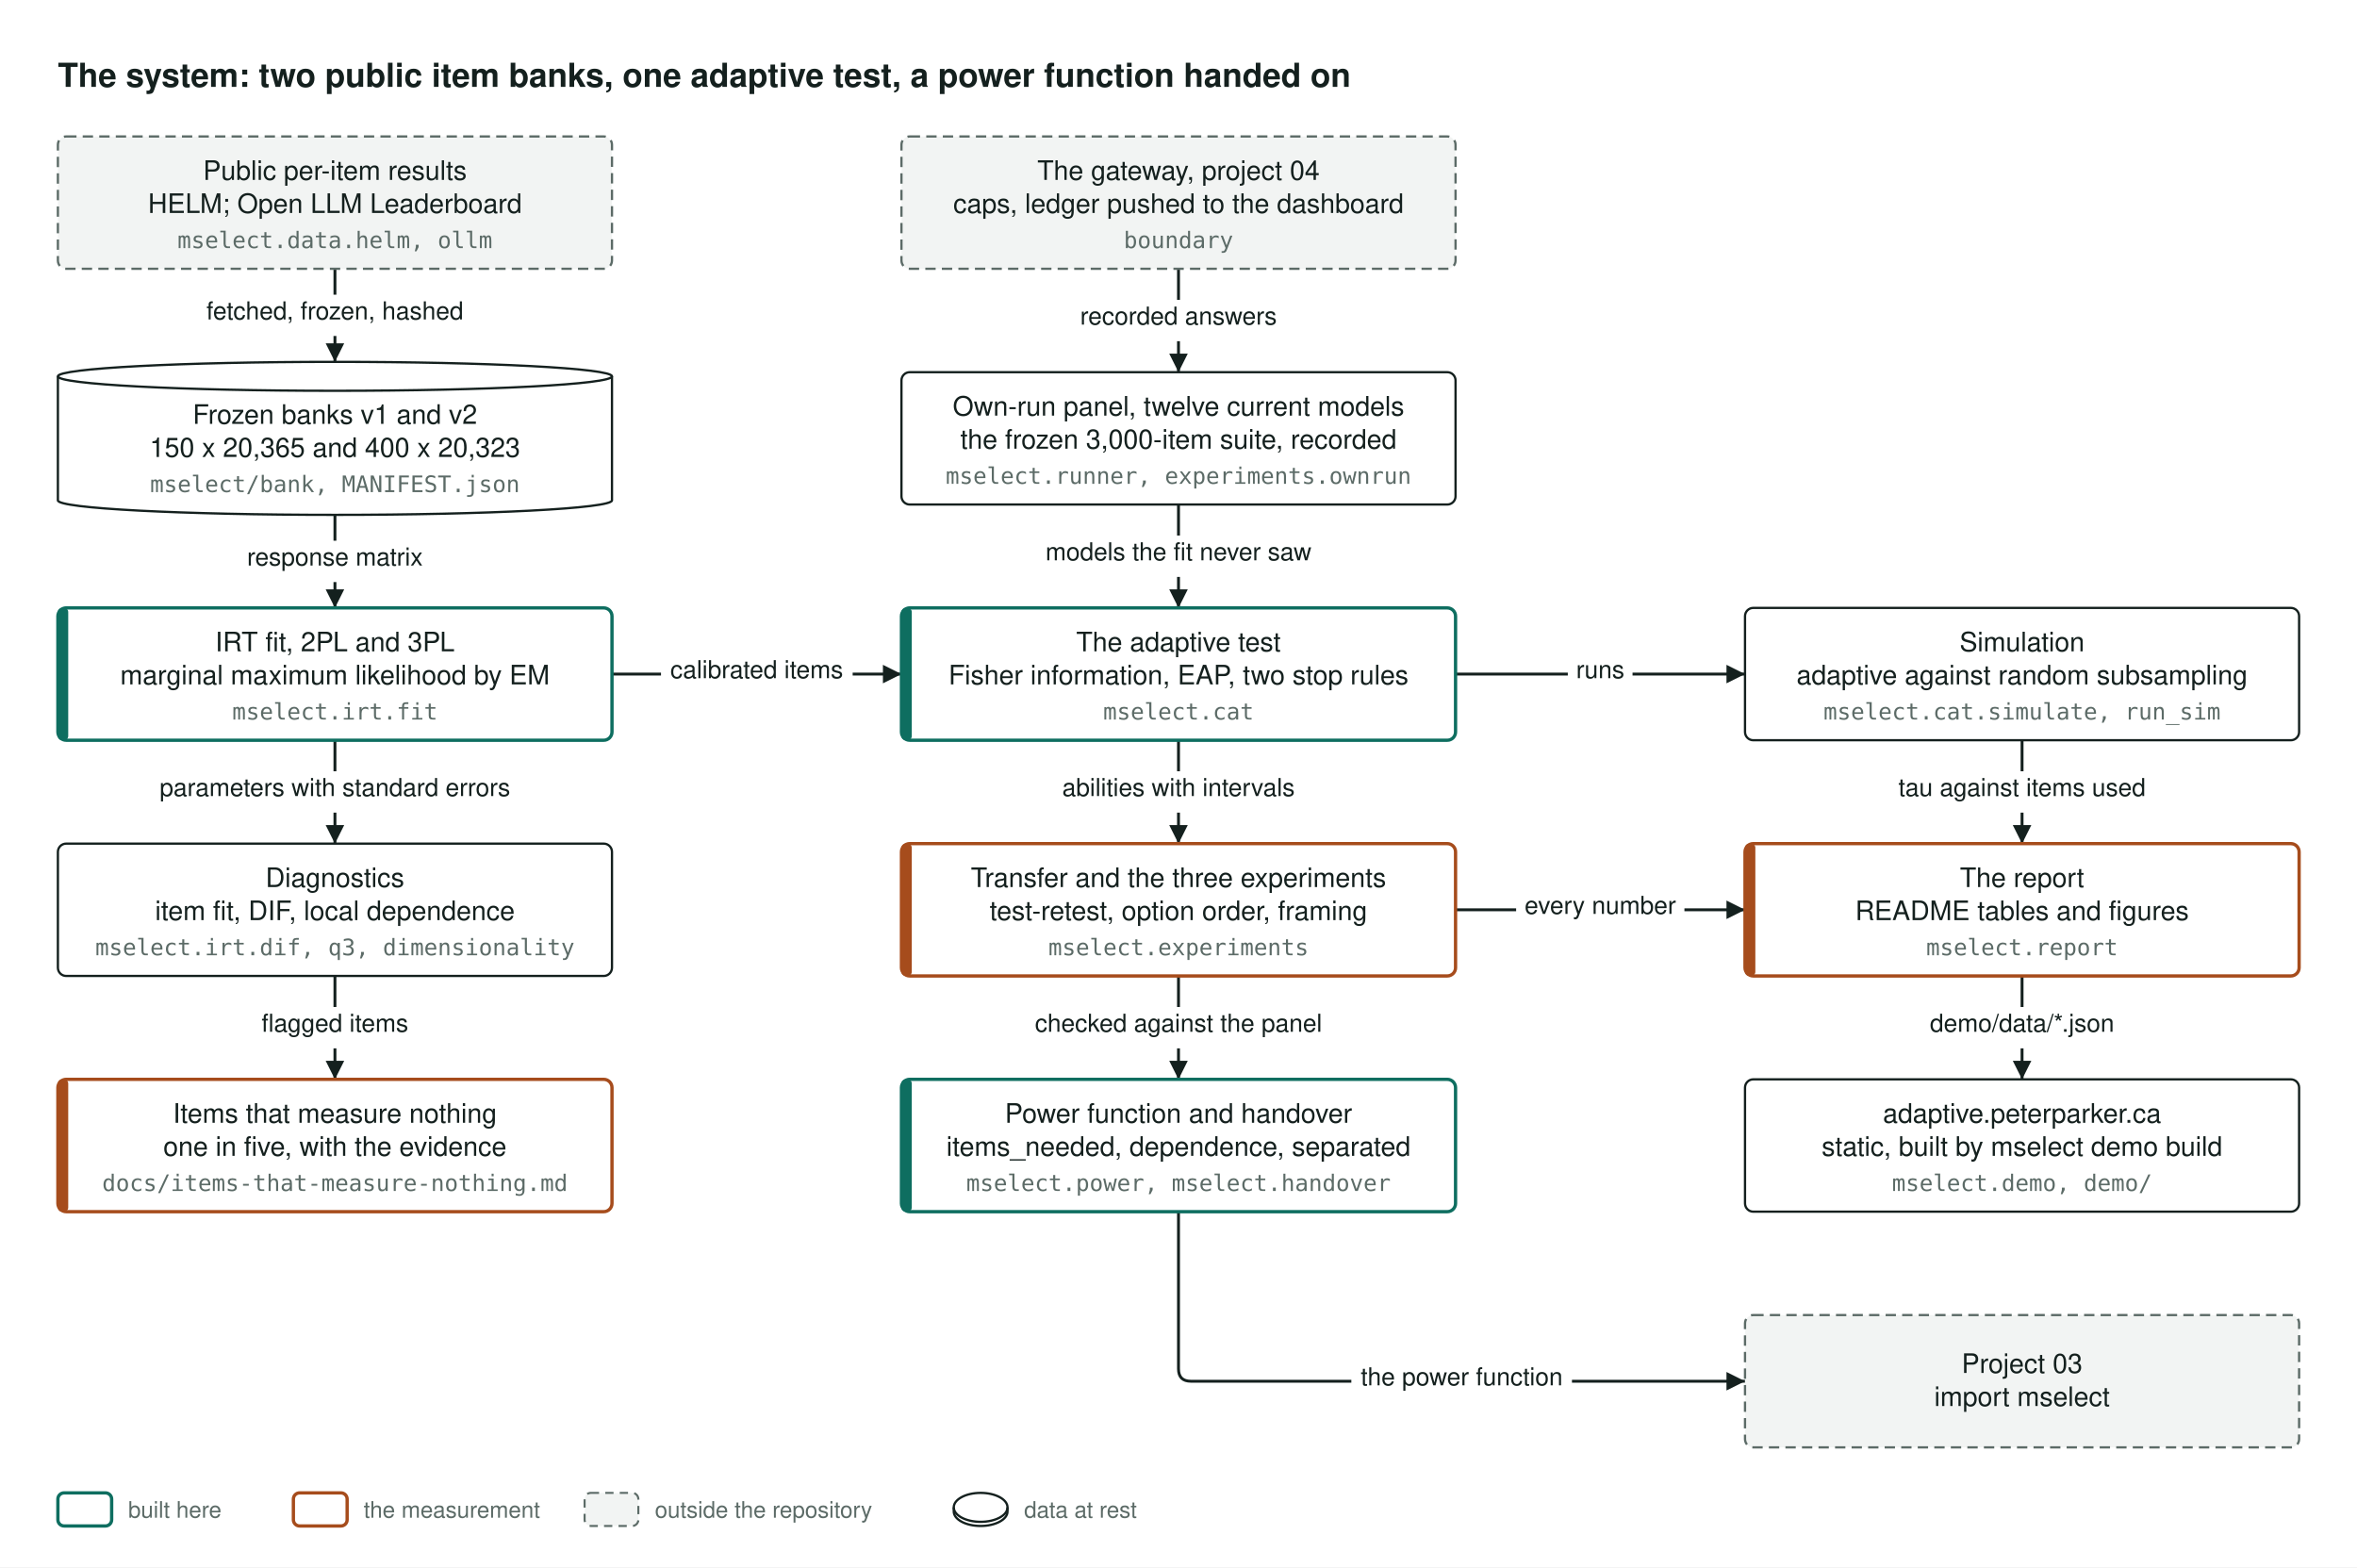
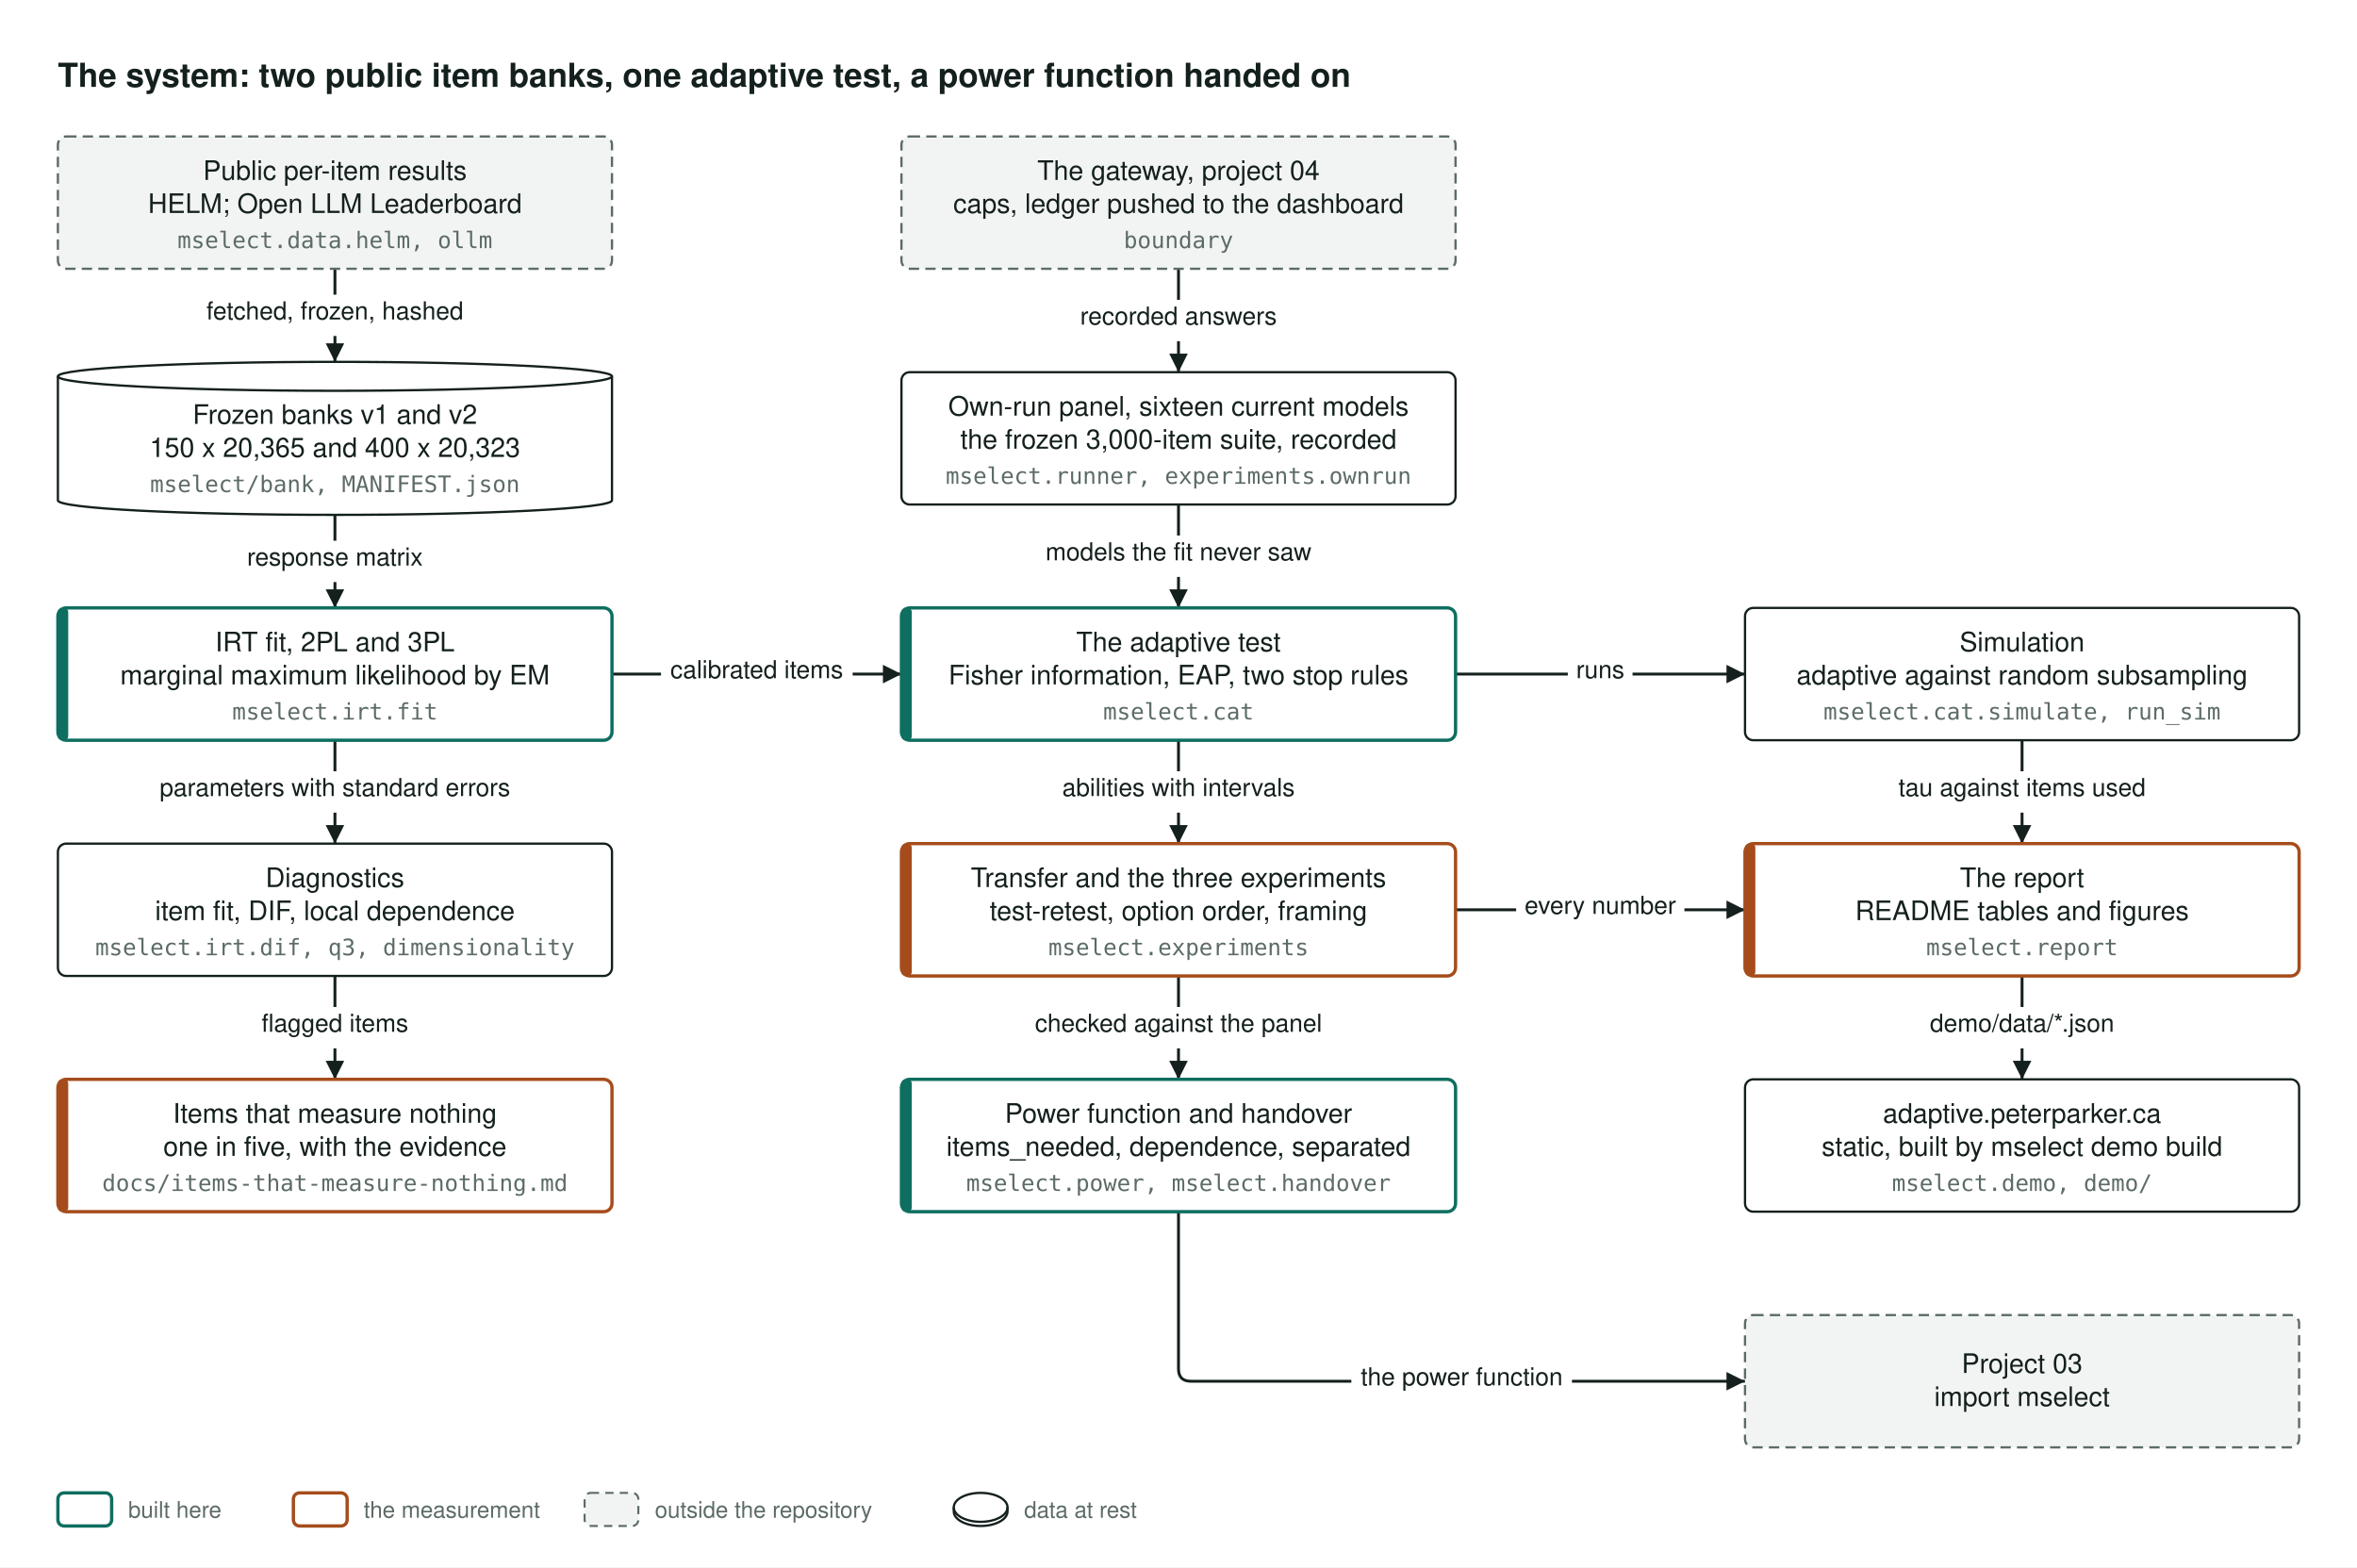
- <svg xmlns="http://www.w3.org/2000/svg" width="1140" height="758" viewBox="0 0 1140 758" role="img" aria-label="Public per-item results are frozen into two banks and fitted by item response theory; the diagnostics name the items that measure nothing; the adaptive test runs against twelve current models' recorded answers and against simulation; the report and the demo are written from the same artefacts, and the power function is what project 03 imports." font-family="'Segoe UI', 'Helvetica Neue', Helvetica, Arial, sans-serif">
+ <svg xmlns="http://www.w3.org/2000/svg" width="1140" height="758" viewBox="0 0 1140 758" role="img" aria-label="Public per-item results are frozen into two banks and fitted by item response theory; the diagnostics name the items that measure nothing; the adaptive test runs against sixteen current models' recorded answers and against simulation; the report and the demo are written from the same artefacts, and the power function is what project 03 imports." font-family="'Segoe UI', 'Helvetica Neue', Helvetica, Arial, sans-serif">
  <defs>
    <marker id="arrow" viewBox="0 0 10 10" refX="9" refY="5" markerWidth="8" markerHeight="8" orient="auto-start-reverse">
      <path d="M 1 1 L 9 5 L 1 9 z" fill="#14201E" />
    </marker>
    <marker id="arrow-accent" viewBox="0 0 10 10" refX="9" refY="5" markerWidth="8" markerHeight="8" orient="auto-start-reverse">
      <path d="M 1 1 L 9 5 L 1 9 z" fill="#0E6E60" />
    </marker>
    <marker id="arrow-signal" viewBox="0 0 10 10" refX="9" refY="5" markerWidth="8" markerHeight="8" orient="auto-start-reverse">
      <path d="M 1 1 L 9 5 L 1 9 z" fill="#A64C1C" />
    </marker>
    <marker id="arrow-muted" viewBox="0 0 10 10" refX="9" refY="5" markerWidth="8" markerHeight="8" orient="auto-start-reverse">
      <path d="M 1 1 L 9 5 L 1 9 z" fill="#5C6B67" />
    </marker>
  </defs>
  <rect width="1140" height="758" fill="#FFFFFF" />
  <text x="28" y="42" font-size="16" font-weight="700" fill="#14201E">The system: two public item banks, one adaptive test, a power function handed on</text>
  <path d="M 162.0 130.0 L 162.0 175.0" fill="none" stroke="#14201E" stroke-width="1.4" marker-end="url(#arrow)" />
  <path d="M 162.0 249.0 L 162.0 294.0" fill="none" stroke="#14201E" stroke-width="1.4" marker-end="url(#arrow)" />
  <path d="M 162.0 358.0 L 162.0 408.0" fill="none" stroke="#14201E" stroke-width="1.4" marker-end="url(#arrow)" />
  <path d="M 162.0 472.0 L 162.0 522.0" fill="none" stroke="#14201E" stroke-width="1.4" marker-end="url(#arrow)" />
  <path d="M 296.0 326.0 L 436.0 326.0" fill="none" stroke="#14201E" stroke-width="1.4" marker-end="url(#arrow)" />
  <path d="M 570.0 130.0 L 570.0 180.0" fill="none" stroke="#14201E" stroke-width="1.4" marker-end="url(#arrow)" />
  <path d="M 570.0 244.0 L 570.0 294.0" fill="none" stroke="#14201E" stroke-width="1.4" marker-end="url(#arrow)" />
  <path d="M 704.0 326.0 L 844.0 326.0" fill="none" stroke="#14201E" stroke-width="1.4" marker-end="url(#arrow)" />
  <path d="M 570.0 358.0 L 570.0 408.0" fill="none" stroke="#14201E" stroke-width="1.4" marker-end="url(#arrow)" />
  <path d="M 978.0 358.0 L 978.0 408.0" fill="none" stroke="#14201E" stroke-width="1.4" marker-end="url(#arrow)" />
  <path d="M 704.0 440.0 L 844.0 440.0" fill="none" stroke="#14201E" stroke-width="1.4" marker-end="url(#arrow)" />
  <path d="M 570.0 472.0 L 570.0 522.0" fill="none" stroke="#14201E" stroke-width="1.4" marker-end="url(#arrow)" />
  <path d="M 978.0 472.0 L 978.0 522.0" fill="none" stroke="#14201E" stroke-width="1.4" marker-end="url(#arrow)" />
  <path d="M 570.0 586.0 L 570.0 662.0 Q 570.0 668.0 576.0 668.0 L 844.0 668.0" fill="none" stroke="#14201E" stroke-width="1.4" marker-end="url(#arrow)" />
  <rect x="28.0" y="66.0" width="268.0" height="64.0" rx="4" fill="#F2F4F3" stroke="#5C6B67" stroke-width="1.1" stroke-dasharray="5 3" />
  <text x="162.0" y="87.0" font-size="13" font-weight="500" text-anchor="middle" fill="#14201E">Public per-item results</text>
  <text x="162.0" y="103.0" font-size="13" font-weight="500" text-anchor="middle" fill="#14201E">HELM; Open LLM Leaderboard</text>
  <text x="162.0" y="120.0" font-size="11" font-family="Consolas, Menlo, 'DejaVu Sans Mono', monospace" text-anchor="middle" fill="#5C6B67">mselect.data.helm, ollm</text>
  <path d="M 28.0 182.0 a 134.0 7 0 0 1 268.0 0 L 296.0 242.0 a 134.0 7 0 0 1 -268.0 0 Z" fill="#FFFFFF" stroke="#14201E" stroke-width="1.1" />
  <path d="M 28.0 182.0 a 134.0 7 0 0 0 268.0 0" fill="none" stroke="#14201E" stroke-width="1.1" />
  <text x="162.0" y="205.0" font-size="13" font-weight="500" text-anchor="middle" fill="#14201E">Frozen banks v1 and v2</text>
  <text x="162.0" y="221.0" font-size="13" font-weight="500" text-anchor="middle" fill="#14201E">150 x 20,365 and 400 x 20,323</text>
  <text x="162.0" y="238.0" font-size="11" font-family="Consolas, Menlo, 'DejaVu Sans Mono', monospace" text-anchor="middle" fill="#5C6B67">mselect/bank, MANIFEST.json</text>
  <rect x="28.0" y="294.0" width="268.0" height="64.0" rx="4" fill="#FFFFFF" stroke="#0E6E60" stroke-width="1.6" />
  <rect x="28.0" y="294.0" width="5" height="64.0" rx="2" fill="#0E6E60" />
  <text x="162.0" y="315.0" font-size="13" font-weight="500" text-anchor="middle" fill="#14201E">IRT fit, 2PL and 3PL</text>
  <text x="162.0" y="331.0" font-size="13" font-weight="500" text-anchor="middle" fill="#14201E">marginal maximum likelihood by EM</text>
  <text x="162.0" y="348.0" font-size="11" font-family="Consolas, Menlo, 'DejaVu Sans Mono', monospace" text-anchor="middle" fill="#5C6B67">mselect.irt.fit</text>
  <rect x="28.0" y="408.0" width="268.0" height="64.0" rx="4" fill="#FFFFFF" stroke="#14201E" stroke-width="1.1" />
  <text x="162.0" y="429.0" font-size="13" font-weight="500" text-anchor="middle" fill="#14201E">Diagnostics</text>
  <text x="162.0" y="445.0" font-size="13" font-weight="500" text-anchor="middle" fill="#14201E">item fit, DIF, local dependence</text>
  <text x="162.0" y="462.0" font-size="11" font-family="Consolas, Menlo, 'DejaVu Sans Mono', monospace" text-anchor="middle" fill="#5C6B67">mselect.irt.dif, q3, dimensionality</text>
  <rect x="28.0" y="522.0" width="268.0" height="64.0" rx="4" fill="#FFFFFF" stroke="#A64C1C" stroke-width="1.6" />
  <rect x="28.0" y="522.0" width="5" height="64.0" rx="2" fill="#A64C1C" />
  <text x="162.0" y="543.0" font-size="13" font-weight="500" text-anchor="middle" fill="#14201E">Items that measure nothing</text>
  <text x="162.0" y="559.0" font-size="13" font-weight="500" text-anchor="middle" fill="#14201E">one in five, with the evidence</text>
  <text x="162.0" y="576.0" font-size="11" font-family="Consolas, Menlo, 'DejaVu Sans Mono', monospace" text-anchor="middle" fill="#5C6B67">docs/items-that-measure-nothing.md</text>
  <rect x="436.0" y="66.0" width="268.0" height="64.0" rx="4" fill="#F2F4F3" stroke="#5C6B67" stroke-width="1.1" stroke-dasharray="5 3" />
  <text x="570.0" y="87.0" font-size="13" font-weight="500" text-anchor="middle" fill="#14201E">The gateway, project 04</text>
  <text x="570.0" y="103.0" font-size="13" font-weight="500" text-anchor="middle" fill="#14201E">caps, ledger pushed to the dashboard</text>
  <text x="570.0" y="120.0" font-size="11" font-family="Consolas, Menlo, 'DejaVu Sans Mono', monospace" text-anchor="middle" fill="#5C6B67">boundary</text>
  <rect x="436.0" y="180.0" width="268.0" height="64.0" rx="4" fill="#FFFFFF" stroke="#14201E" stroke-width="1.1" />
-   <text x="570.0" y="201.0" font-size="13" font-weight="500" text-anchor="middle" fill="#14201E">Own-run panel, twelve current models</text>
+   <text x="570.0" y="201.0" font-size="13" font-weight="500" text-anchor="middle" fill="#14201E">Own-run panel, sixteen current models</text>
  <text x="570.0" y="217.0" font-size="13" font-weight="500" text-anchor="middle" fill="#14201E">the frozen 3,000-item suite, recorded</text>
  <text x="570.0" y="234.0" font-size="11" font-family="Consolas, Menlo, 'DejaVu Sans Mono', monospace" text-anchor="middle" fill="#5C6B67">mselect.runner, experiments.ownrun</text>
  <rect x="436.0" y="294.0" width="268.0" height="64.0" rx="4" fill="#FFFFFF" stroke="#0E6E60" stroke-width="1.6" />
  <rect x="436.0" y="294.0" width="5" height="64.0" rx="2" fill="#0E6E60" />
  <text x="570.0" y="315.0" font-size="13" font-weight="500" text-anchor="middle" fill="#14201E">The adaptive test</text>
  <text x="570.0" y="331.0" font-size="13" font-weight="500" text-anchor="middle" fill="#14201E">Fisher information, EAP, two stop rules</text>
  <text x="570.0" y="348.0" font-size="11" font-family="Consolas, Menlo, 'DejaVu Sans Mono', monospace" text-anchor="middle" fill="#5C6B67">mselect.cat</text>
  <rect x="436.0" y="408.0" width="268.0" height="64.0" rx="4" fill="#FFFFFF" stroke="#A64C1C" stroke-width="1.6" />
  <rect x="436.0" y="408.0" width="5" height="64.0" rx="2" fill="#A64C1C" />
  <text x="570.0" y="429.0" font-size="13" font-weight="500" text-anchor="middle" fill="#14201E">Transfer and the three experiments</text>
  <text x="570.0" y="445.0" font-size="13" font-weight="500" text-anchor="middle" fill="#14201E">test-retest, option order, framing</text>
  <text x="570.0" y="462.0" font-size="11" font-family="Consolas, Menlo, 'DejaVu Sans Mono', monospace" text-anchor="middle" fill="#5C6B67">mselect.experiments</text>
  <rect x="436.0" y="522.0" width="268.0" height="64.0" rx="4" fill="#FFFFFF" stroke="#0E6E60" stroke-width="1.6" />
  <rect x="436.0" y="522.0" width="5" height="64.0" rx="2" fill="#0E6E60" />
  <text x="570.0" y="543.0" font-size="13" font-weight="500" text-anchor="middle" fill="#14201E">Power function and handover</text>
  <text x="570.0" y="559.0" font-size="13" font-weight="500" text-anchor="middle" fill="#14201E">items_needed, dependence, separated</text>
  <text x="570.0" y="576.0" font-size="11" font-family="Consolas, Menlo, 'DejaVu Sans Mono', monospace" text-anchor="middle" fill="#5C6B67">mselect.power, mselect.handover</text>
  <rect x="844.0" y="294.0" width="268.0" height="64.0" rx="4" fill="#FFFFFF" stroke="#14201E" stroke-width="1.1" />
  <text x="978.0" y="315.0" font-size="13" font-weight="500" text-anchor="middle" fill="#14201E">Simulation</text>
  <text x="978.0" y="331.0" font-size="13" font-weight="500" text-anchor="middle" fill="#14201E">adaptive against random subsampling</text>
  <text x="978.0" y="348.0" font-size="11" font-family="Consolas, Menlo, 'DejaVu Sans Mono', monospace" text-anchor="middle" fill="#5C6B67">mselect.cat.simulate, run_sim</text>
  <rect x="844.0" y="408.0" width="268.0" height="64.0" rx="4" fill="#FFFFFF" stroke="#A64C1C" stroke-width="1.6" />
  <rect x="844.0" y="408.0" width="5" height="64.0" rx="2" fill="#A64C1C" />
  <text x="978.0" y="429.0" font-size="13" font-weight="500" text-anchor="middle" fill="#14201E">The report</text>
  <text x="978.0" y="445.0" font-size="13" font-weight="500" text-anchor="middle" fill="#14201E">README tables and figures</text>
  <text x="978.0" y="462.0" font-size="11" font-family="Consolas, Menlo, 'DejaVu Sans Mono', monospace" text-anchor="middle" fill="#5C6B67">mselect.report</text>
  <rect x="844.0" y="522.0" width="268.0" height="64.0" rx="4" fill="#FFFFFF" stroke="#14201E" stroke-width="1.1" />
  <text x="978.0" y="543.0" font-size="13" font-weight="500" text-anchor="middle" fill="#14201E">adaptive.peterparker.ca</text>
  <text x="978.0" y="559.0" font-size="13" font-weight="500" text-anchor="middle" fill="#14201E">static, built by mselect demo build</text>
  <text x="978.0" y="576.0" font-size="11" font-family="Consolas, Menlo, 'DejaVu Sans Mono', monospace" text-anchor="middle" fill="#5C6B67">mselect.demo, demo/</text>
  <rect x="844.0" y="636.0" width="268.0" height="64.0" rx="4" fill="#F2F4F3" stroke="#5C6B67" stroke-width="1.1" stroke-dasharray="5 3" />
  <text x="978.0" y="664.0" font-size="13" font-weight="500" text-anchor="middle" fill="#14201E">Project 03</text>
  <text x="978.0" y="680.0" font-size="13" font-weight="500" text-anchor="middle" fill="#14201E">import mselect</text>
  <rect x="95.0" y="142.5" width="134.1" height="20.0" rx="3" fill="#FFFFFF" />
  <text x="162.0" y="154.5" font-size="12" text-anchor="middle" fill="#14201E">fetched, frozen, hashed</text>
  <rect x="115.3" y="261.5" width="93.4" height="20.0" rx="3" fill="#FFFFFF" />
  <text x="162.0" y="273.5" font-size="12" text-anchor="middle" fill="#14201E">response matrix</text>
  <rect x="73.0" y="373.0" width="178.1" height="20.0" rx="3" fill="#FFFFFF" />
  <text x="162.0" y="385.0" font-size="12" text-anchor="middle" fill="#14201E">parameters with standard errors</text>
  <rect x="122.3" y="487.0" width="79.4" height="20.0" rx="3" fill="#FFFFFF" />
  <text x="162.0" y="499.0" font-size="12" text-anchor="middle" fill="#14201E">flagged items</text>
  <rect x="319.7" y="316.0" width="92.7" height="20.0" rx="3" fill="#FFFFFF" />
  <text x="366.0" y="328.0" font-size="12" text-anchor="middle" fill="#14201E">calibrated items</text>
  <rect x="518.0" y="145.0" width="104.0" height="20.0" rx="3" fill="#FFFFFF" />
  <text x="570.0" y="157.0" font-size="12" text-anchor="middle" fill="#14201E">recorded answers</text>
  <rect x="501.3" y="259.0" width="137.4" height="20.0" rx="3" fill="#FFFFFF" />
  <text x="570.0" y="271.0" font-size="12" text-anchor="middle" fill="#14201E">models the fit never saw</text>
  <rect x="758.3" y="316.0" width="31.3" height="20.0" rx="3" fill="#FFFFFF" />
  <text x="774.0" y="328.0" font-size="12" text-anchor="middle" fill="#14201E">runs</text>
  <rect x="509.7" y="373.0" width="120.7" height="20.0" rx="3" fill="#FFFFFF" />
  <text x="570.0" y="385.0" font-size="12" text-anchor="middle" fill="#14201E">abilities with intervals</text>
  <rect x="914.0" y="373.0" width="128.1" height="20.0" rx="3" fill="#FFFFFF" />
  <text x="978.0" y="385.0" font-size="12" text-anchor="middle" fill="#14201E">tau against items used</text>
  <rect x="733.3" y="430.0" width="81.4" height="20.0" rx="3" fill="#FFFFFF" />
  <text x="774.0" y="442.0" font-size="12" text-anchor="middle" fill="#14201E">every number</text>
  <rect x="495.6" y="487.0" width="148.8" height="20.0" rx="3" fill="#FFFFFF" />
  <text x="570.0" y="499.0" font-size="12" text-anchor="middle" fill="#14201E">checked against the panel</text>
  <rect x="929.0" y="487.0" width="98.0" height="20.0" rx="3" fill="#FFFFFF" />
  <text x="978.0" y="499.0" font-size="12" text-anchor="middle" fill="#14201E">demo/data/*.json</text>
  <rect x="653.6" y="658.0" width="106.7" height="20.0" rx="3" fill="#FFFFFF" />
  <text x="707.0" y="670.0" font-size="12" text-anchor="middle" fill="#14201E">the power function</text>
  <rect x="28" y="722" width="26" height="16" rx="3" fill="#FFFFFF" stroke="#0E6E60" stroke-width="1.6" />
  <text x="62" y="734" font-size="11" fill="#5C6B67">built here</text>
  <rect x="141.9" y="722" width="26" height="16" rx="3" fill="#FFFFFF" stroke="#A64C1C" stroke-width="1.6" />
  <text x="175.9" y="734" font-size="11" fill="#5C6B67">the measurement</text>
  <rect x="282.75" y="722" width="26" height="16" rx="3" fill="#F2F4F3" stroke="#5C6B67" stroke-dasharray="4 3" />
  <text x="316.75" y="734" font-size="11" fill="#5C6B67">outside the repository</text>
  <path d="M 461.3 729.0 a 13.0 7 0 0 1 26.0 0 L 487.3 731.0 a 13.0 7 0 0 1 -26.0 0 Z" fill="#FFFFFF" stroke="#14201E" stroke-width="1.1" />
  <path d="M 461.3 729.0 a 13.0 7 0 0 0 26.0 0" fill="none" stroke="#14201E" stroke-width="1.1" />
  <text x="495.33" y="734" font-size="11" fill="#5C6B67">data at rest</text>
</svg>
